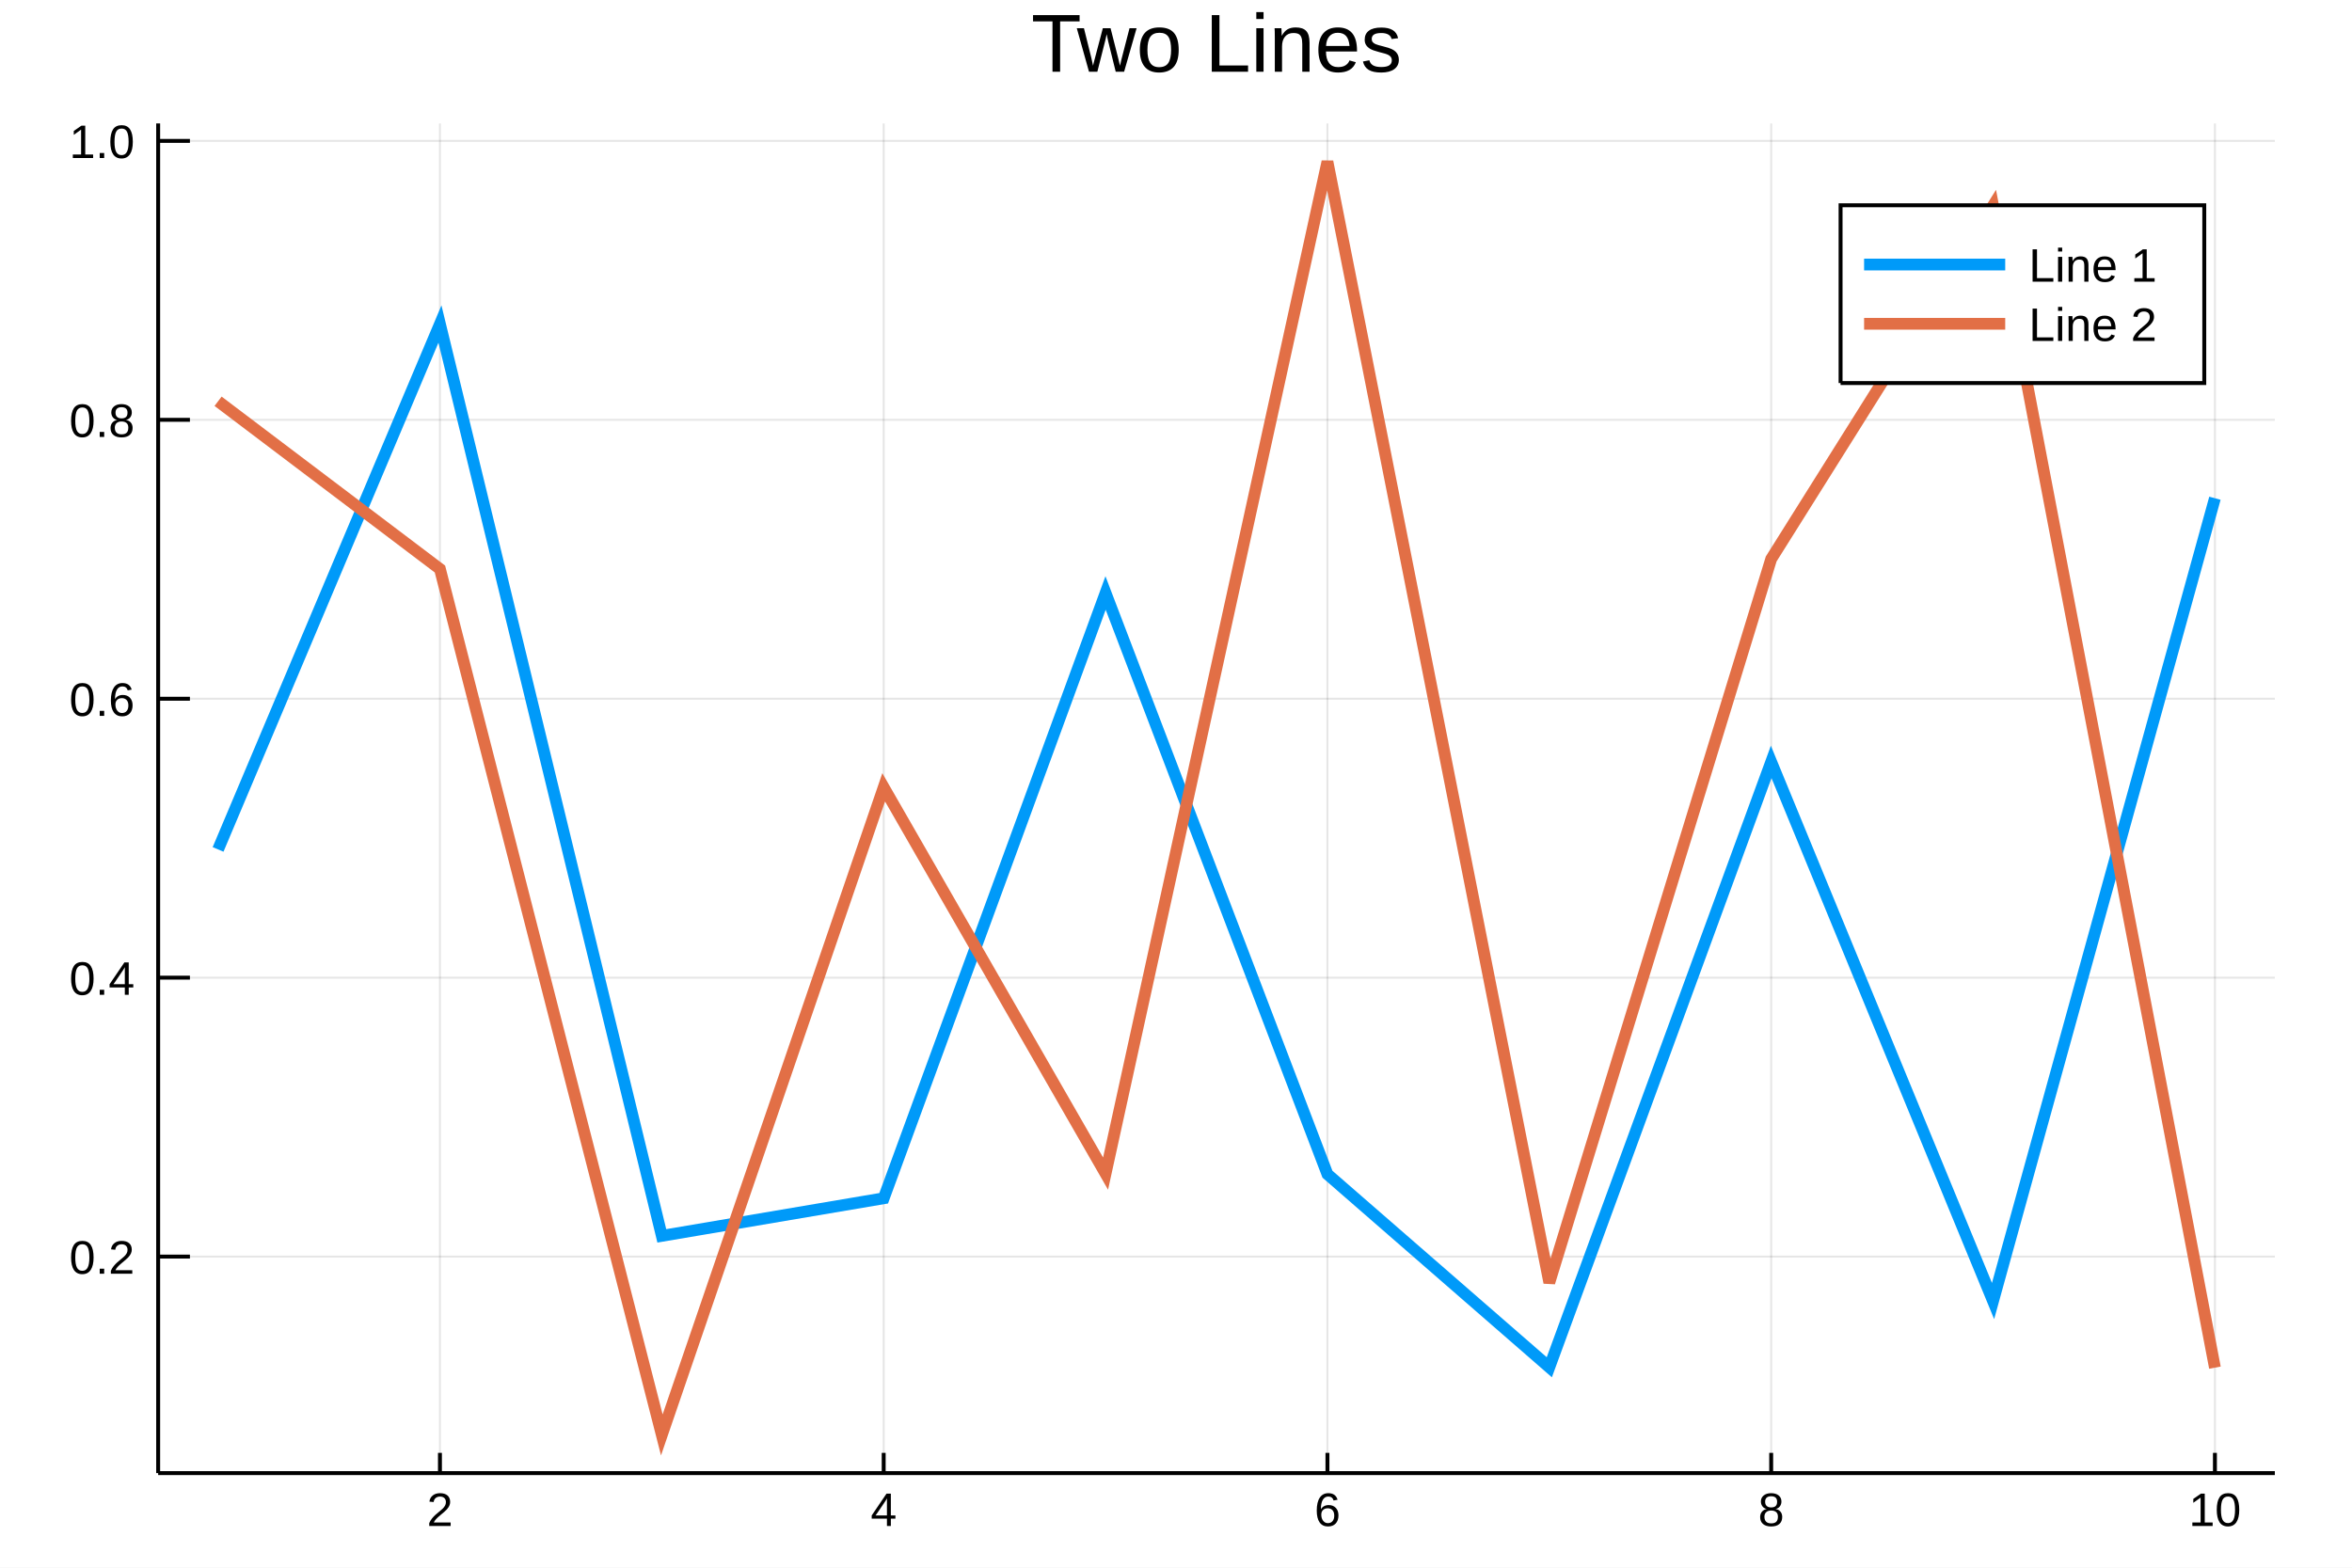
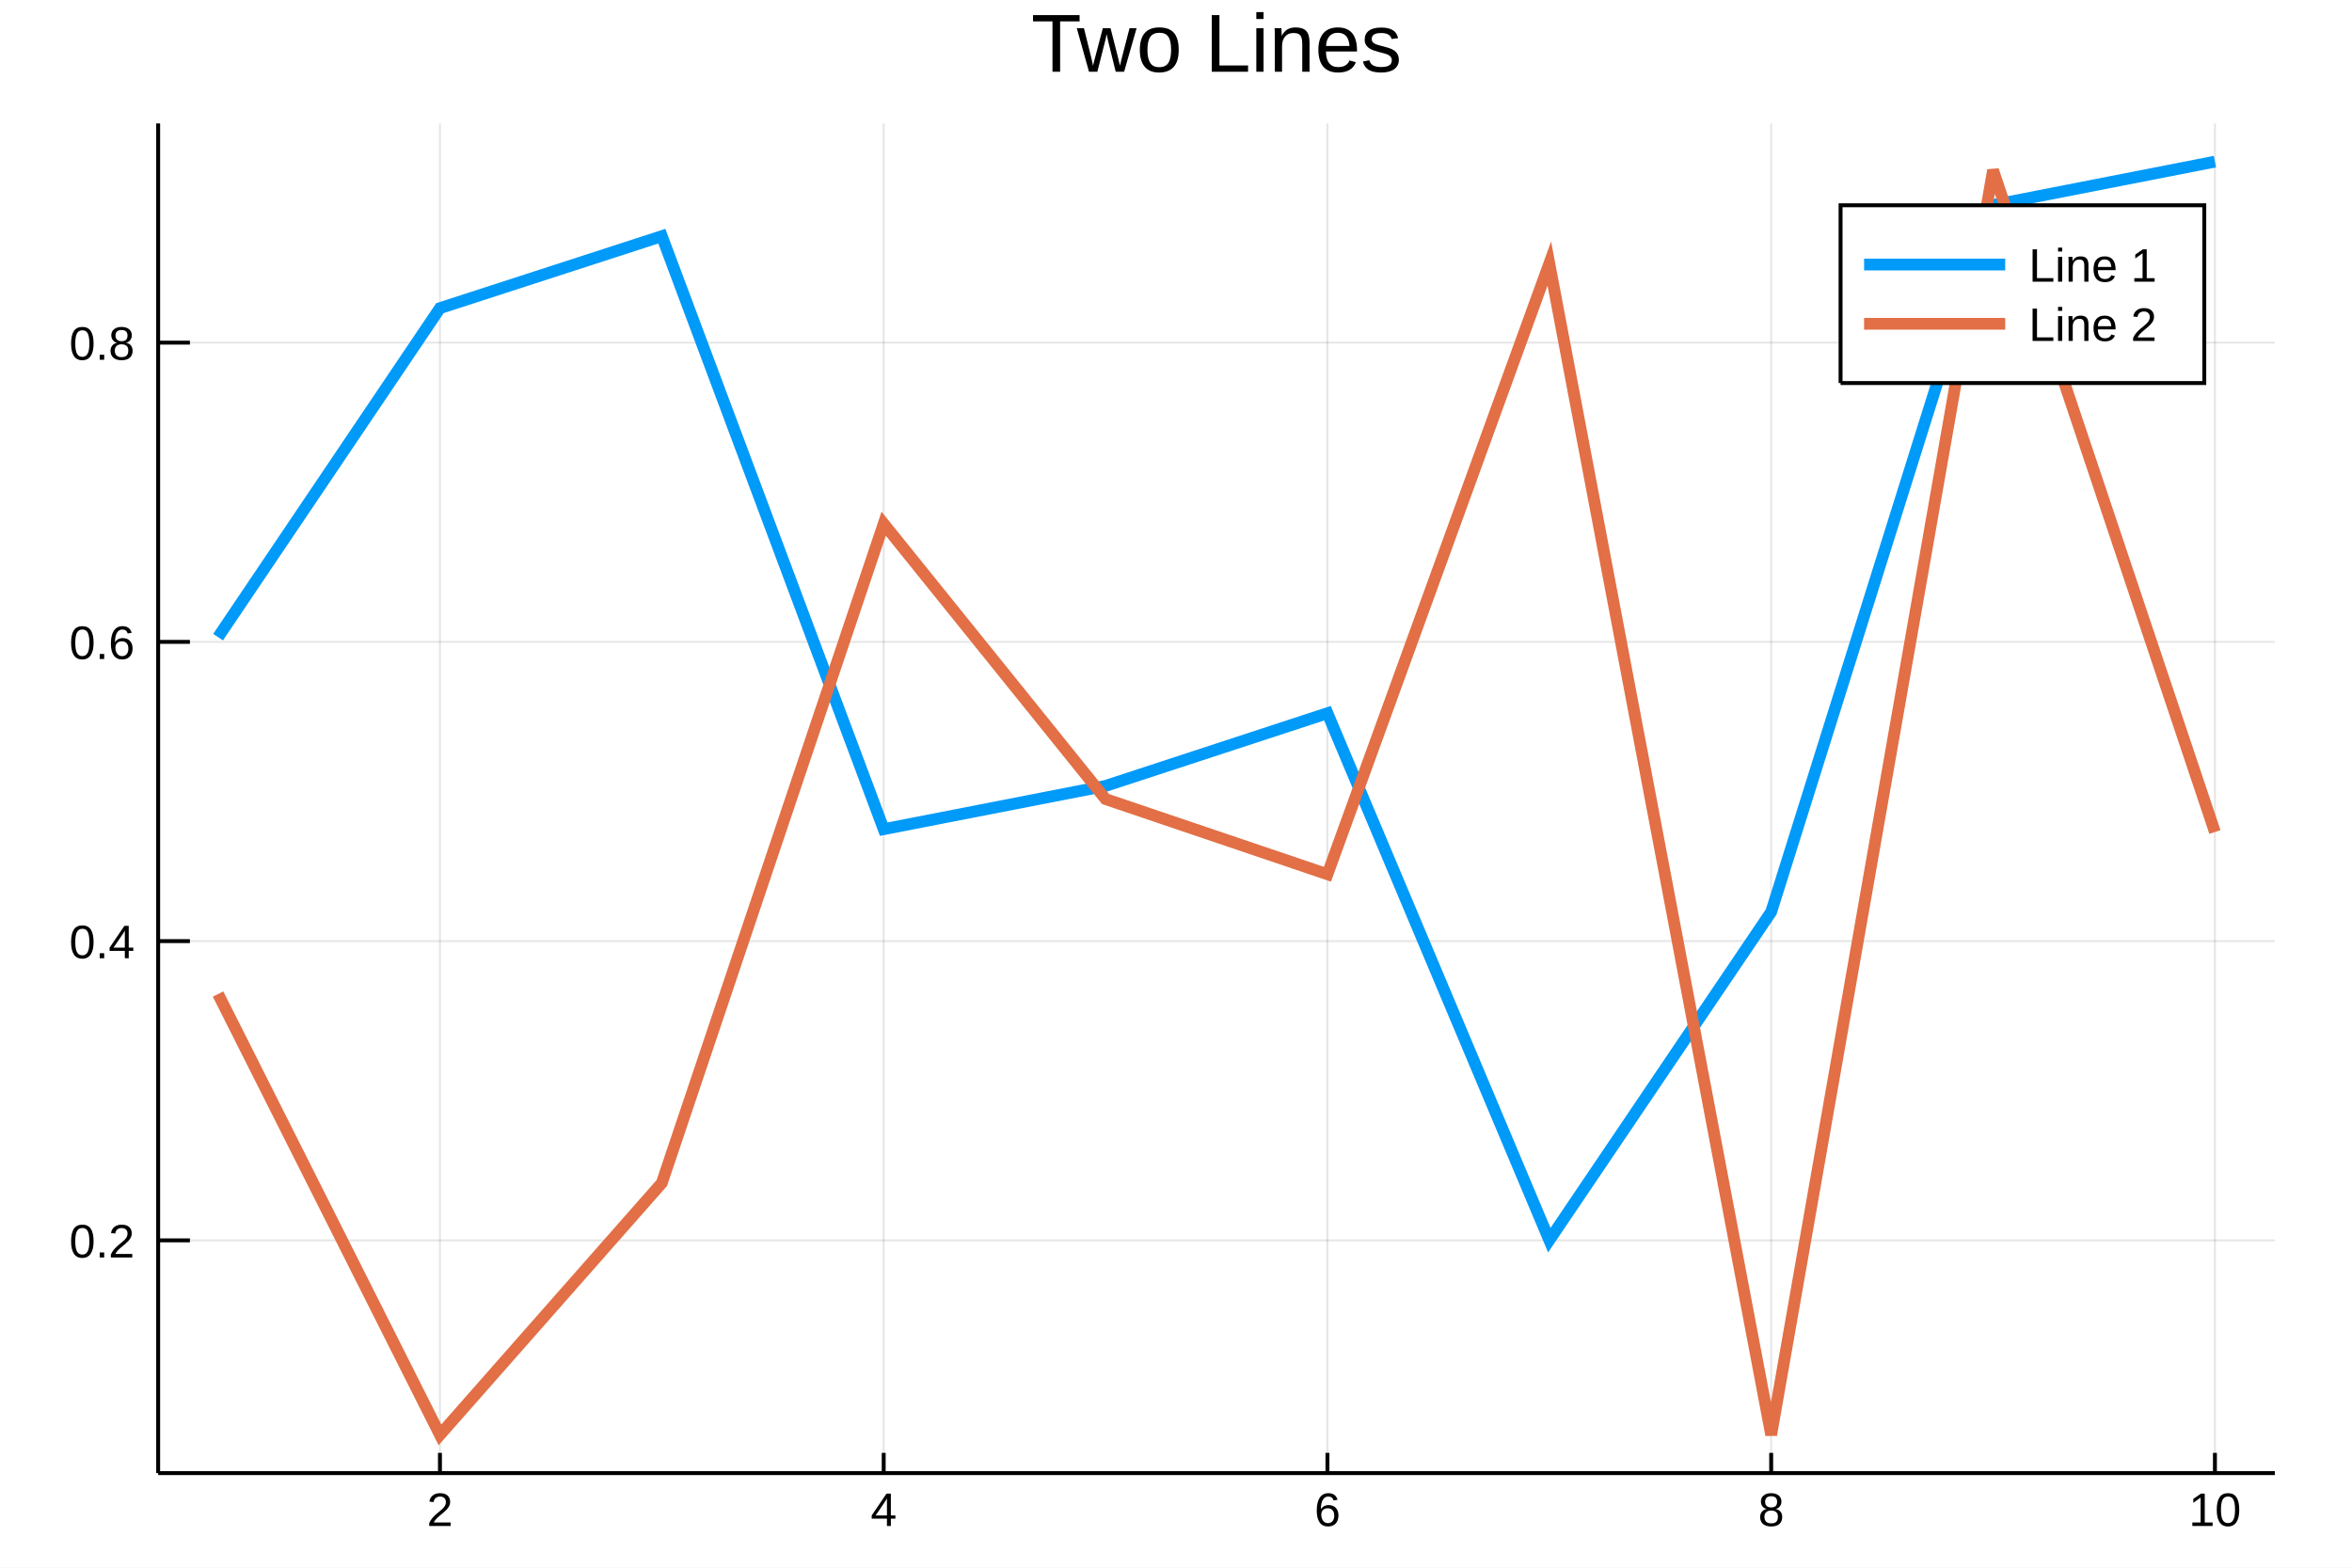
<svg xmlns="http://www.w3.org/2000/svg" width="600" height="400" viewBox="0 0 2400 1600">
  <defs>
-     <clipPath id="clip5300">
+     <clipPath id="clip1000">
      <rect x="0" y="0" width="2000" height="2000" />
    </clipPath>
  </defs>
  <defs>
-     <clipPath id="clip5301">
+     <clipPath id="clip1001">
      <rect x="0" y="0" width="2400" height="1600" />
    </clipPath>
  </defs>
-   <polygon clip-path="url(#clip5301)" points=" 0,1600 2400,1600 2400,0 0,0    " fill="#ffffff" fill-rule="evenodd" fill-opacity="1" />
+   <polygon clip-path="url(#clip1001)" points=" 0,1600 2400,1600 2400,0 0,0    " fill="#ffffff" fill-rule="evenodd" fill-opacity="1" />
  <defs>
-     <clipPath id="clip5302">
+     <clipPath id="clip1002">
      <rect x="480" y="0" width="1681" height="1600" />
    </clipPath>
  </defs>
-   <polygon clip-path="url(#clip5301)" points=" 161.394,1503.47 2321.26,1503.47 2321.26,125.984 161.394,125.984    " fill="#ffffff" fill-rule="evenodd" fill-opacity="1" />
+   <polygon clip-path="url(#clip1001)" points=" 161.394,1503.47 2321.26,1503.47 2321.26,125.984 161.394,125.984    " fill="#ffffff" fill-rule="evenodd" fill-opacity="1" />
  <defs>
-     <clipPath id="clip5303">
+     <clipPath id="clip1003">
      <rect x="161" y="125" width="2161" height="1378" />
    </clipPath>
  </defs>
-   <polyline clip-path="url(#clip5303)" style="stroke:#000000; stroke-width:2; stroke-opacity:0.1; fill:none" points="   448.923,1503.47 448.923,125.984    " />
-   <polyline clip-path="url(#clip5303)" style="stroke:#000000; stroke-width:2; stroke-opacity:0.1; fill:none" points="   901.725,1503.47 901.725,125.984    " />
-   <polyline clip-path="url(#clip5303)" style="stroke:#000000; stroke-width:2; stroke-opacity:0.1; fill:none" points="   1354.53,1503.47 1354.53,125.984    " />
-   <polyline clip-path="url(#clip5303)" style="stroke:#000000; stroke-width:2; stroke-opacity:0.1; fill:none" points="   1807.33,1503.47 1807.33,125.984    " />
-   <polyline clip-path="url(#clip5303)" style="stroke:#000000; stroke-width:2; stroke-opacity:0.1; fill:none" points="   2260.13,1503.47 2260.13,125.984    " />
-   <polyline clip-path="url(#clip5303)" style="stroke:#000000; stroke-width:2; stroke-opacity:0.1; fill:none" points="   161.394,1282.48 2321.26,1282.48    " />
-   <polyline clip-path="url(#clip5303)" style="stroke:#000000; stroke-width:2; stroke-opacity:0.1; fill:none" points="   161.394,997.811 2321.26,997.811    " />
-   <polyline clip-path="url(#clip5303)" style="stroke:#000000; stroke-width:2; stroke-opacity:0.1; fill:none" points="   161.394,713.141 2321.26,713.141    " />
-   <polyline clip-path="url(#clip5303)" style="stroke:#000000; stroke-width:2; stroke-opacity:0.1; fill:none" points="   161.394,428.471 2321.26,428.471    " />
-   <polyline clip-path="url(#clip5303)" style="stroke:#000000; stroke-width:2; stroke-opacity:0.1; fill:none" points="   161.394,143.8 2321.26,143.8    " />
-   <polyline clip-path="url(#clip5301)" style="stroke:#000000; stroke-width:4; stroke-opacity:1; fill:none" points="   161.394,1503.47 2321.26,1503.47    " />
-   <polyline clip-path="url(#clip5301)" style="stroke:#000000; stroke-width:4; stroke-opacity:1; fill:none" points="   161.394,1503.47 161.394,125.984    " />
-   <polyline clip-path="url(#clip5301)" style="stroke:#000000; stroke-width:4; stroke-opacity:1; fill:none" points="   448.923,1503.47 448.923,1482.81    " />
-   <polyline clip-path="url(#clip5301)" style="stroke:#000000; stroke-width:4; stroke-opacity:1; fill:none" points="   901.725,1503.47 901.725,1482.81    " />
-   <polyline clip-path="url(#clip5301)" style="stroke:#000000; stroke-width:4; stroke-opacity:1; fill:none" points="   1354.53,1503.47 1354.53,1482.81    " />
-   <polyline clip-path="url(#clip5301)" style="stroke:#000000; stroke-width:4; stroke-opacity:1; fill:none" points="   1807.33,1503.47 1807.33,1482.81    " />
-   <polyline clip-path="url(#clip5301)" style="stroke:#000000; stroke-width:4; stroke-opacity:1; fill:none" points="   2260.13,1503.47 2260.13,1482.81    " />
-   <polyline clip-path="url(#clip5301)" style="stroke:#000000; stroke-width:4; stroke-opacity:1; fill:none" points="   161.394,1282.48 193.792,1282.48    " />
-   <polyline clip-path="url(#clip5301)" style="stroke:#000000; stroke-width:4; stroke-opacity:1; fill:none" points="   161.394,997.811 193.792,997.811    " />
-   <polyline clip-path="url(#clip5301)" style="stroke:#000000; stroke-width:4; stroke-opacity:1; fill:none" points="   161.394,713.141 193.792,713.141    " />
-   <polyline clip-path="url(#clip5301)" style="stroke:#000000; stroke-width:4; stroke-opacity:1; fill:none" points="   161.394,428.471 193.792,428.471    " />
-   <polyline clip-path="url(#clip5301)" style="stroke:#000000; stroke-width:4; stroke-opacity:1; fill:none" points="   161.394,143.8 193.792,143.8    " />
-   <g clip-path="url(#clip5301)">
+   <polyline clip-path="url(#clip1003)" style="stroke:#000000; stroke-width:2; stroke-opacity:0.1; fill:none" points="   448.923,1503.47 448.923,125.984    " />
+   <polyline clip-path="url(#clip1003)" style="stroke:#000000; stroke-width:2; stroke-opacity:0.1; fill:none" points="   901.725,1503.47 901.725,125.984    " />
+   <polyline clip-path="url(#clip1003)" style="stroke:#000000; stroke-width:2; stroke-opacity:0.1; fill:none" points="   1354.53,1503.47 1354.53,125.984    " />
+   <polyline clip-path="url(#clip1003)" style="stroke:#000000; stroke-width:2; stroke-opacity:0.1; fill:none" points="   1807.33,1503.47 1807.33,125.984    " />
+   <polyline clip-path="url(#clip1003)" style="stroke:#000000; stroke-width:2; stroke-opacity:0.1; fill:none" points="   2260.13,1503.47 2260.13,125.984    " />
+   <polyline clip-path="url(#clip1003)" style="stroke:#000000; stroke-width:2; stroke-opacity:0.1; fill:none" points="   161.394,1265.92 2321.26,1265.92    " />
+   <polyline clip-path="url(#clip1003)" style="stroke:#000000; stroke-width:2; stroke-opacity:0.1; fill:none" points="   161.394,960.509 2321.26,960.509    " />
+   <polyline clip-path="url(#clip1003)" style="stroke:#000000; stroke-width:2; stroke-opacity:0.1; fill:none" points="   161.394,655.103 2321.26,655.103    " />
+   <polyline clip-path="url(#clip1003)" style="stroke:#000000; stroke-width:2; stroke-opacity:0.1; fill:none" points="   161.394,349.697 2321.26,349.697    " />
+   <polyline clip-path="url(#clip1001)" style="stroke:#000000; stroke-width:4; stroke-opacity:1; fill:none" points="   161.394,1503.47 2321.26,1503.47    " />
+   <polyline clip-path="url(#clip1001)" style="stroke:#000000; stroke-width:4; stroke-opacity:1; fill:none" points="   161.394,1503.47 161.394,125.984    " />
+   <polyline clip-path="url(#clip1001)" style="stroke:#000000; stroke-width:4; stroke-opacity:1; fill:none" points="   448.923,1503.47 448.923,1482.81    " />
+   <polyline clip-path="url(#clip1001)" style="stroke:#000000; stroke-width:4; stroke-opacity:1; fill:none" points="   901.725,1503.47 901.725,1482.81    " />
+   <polyline clip-path="url(#clip1001)" style="stroke:#000000; stroke-width:4; stroke-opacity:1; fill:none" points="   1354.53,1503.47 1354.53,1482.81    " />
+   <polyline clip-path="url(#clip1001)" style="stroke:#000000; stroke-width:4; stroke-opacity:1; fill:none" points="   1807.33,1503.47 1807.33,1482.81    " />
+   <polyline clip-path="url(#clip1001)" style="stroke:#000000; stroke-width:4; stroke-opacity:1; fill:none" points="   2260.13,1503.47 2260.13,1482.81    " />
+   <polyline clip-path="url(#clip1001)" style="stroke:#000000; stroke-width:4; stroke-opacity:1; fill:none" points="   161.394,1265.92 193.792,1265.92    " />
+   <polyline clip-path="url(#clip1001)" style="stroke:#000000; stroke-width:4; stroke-opacity:1; fill:none" points="   161.394,960.509 193.792,960.509    " />
+   <polyline clip-path="url(#clip1001)" style="stroke:#000000; stroke-width:4; stroke-opacity:1; fill:none" points="   161.394,655.103 193.792,655.103    " />
+   <polyline clip-path="url(#clip1001)" style="stroke:#000000; stroke-width:4; stroke-opacity:1; fill:none" points="   161.394,349.697 193.792,349.697    " />
+   <g clip-path="url(#clip1001)">
    <text style="fill:#000000; fill-opacity:1; font-family:Arial,Helvetica Neue,Helvetica,sans-serif; font-size:48px; text-anchor:middle;" transform="rotate(0, 448.923, 1557.47)" x="448.923" y="1557.47">2</text>
  </g>
-   <g clip-path="url(#clip5301)">
+   <g clip-path="url(#clip1001)">
    <text style="fill:#000000; fill-opacity:1; font-family:Arial,Helvetica Neue,Helvetica,sans-serif; font-size:48px; text-anchor:middle;" transform="rotate(0, 901.725, 1557.47)" x="901.725" y="1557.47">4</text>
  </g>
-   <g clip-path="url(#clip5301)">
+   <g clip-path="url(#clip1001)">
    <text style="fill:#000000; fill-opacity:1; font-family:Arial,Helvetica Neue,Helvetica,sans-serif; font-size:48px; text-anchor:middle;" transform="rotate(0, 1354.53, 1557.47)" x="1354.53" y="1557.47">6</text>
  </g>
-   <g clip-path="url(#clip5301)">
+   <g clip-path="url(#clip1001)">
    <text style="fill:#000000; fill-opacity:1; font-family:Arial,Helvetica Neue,Helvetica,sans-serif; font-size:48px; text-anchor:middle;" transform="rotate(0, 1807.33, 1557.47)" x="1807.33" y="1557.47">8</text>
  </g>
-   <g clip-path="url(#clip5301)">
+   <g clip-path="url(#clip1001)">
    <text style="fill:#000000; fill-opacity:1; font-family:Arial,Helvetica Neue,Helvetica,sans-serif; font-size:48px; text-anchor:middle;" transform="rotate(0, 2260.13, 1557.47)" x="2260.13" y="1557.47">10</text>
  </g>
-   <g clip-path="url(#clip5301)">
-     <text style="fill:#000000; fill-opacity:1; font-family:Arial,Helvetica Neue,Helvetica,sans-serif; font-size:48px; text-anchor:end;" transform="rotate(0, 137.394, 1299.98)" x="137.394" y="1299.98">0.2</text>
+   <g clip-path="url(#clip1001)">
+     <text style="fill:#000000; fill-opacity:1; font-family:Arial,Helvetica Neue,Helvetica,sans-serif; font-size:48px; text-anchor:end;" transform="rotate(0, 137.394, 1283.42)" x="137.394" y="1283.42">0.2</text>
  </g>
-   <g clip-path="url(#clip5301)">
-     <text style="fill:#000000; fill-opacity:1; font-family:Arial,Helvetica Neue,Helvetica,sans-serif; font-size:48px; text-anchor:end;" transform="rotate(0, 137.394, 1015.31)" x="137.394" y="1015.31">0.4</text>
+   <g clip-path="url(#clip1001)">
+     <text style="fill:#000000; fill-opacity:1; font-family:Arial,Helvetica Neue,Helvetica,sans-serif; font-size:48px; text-anchor:end;" transform="rotate(0, 137.394, 978.009)" x="137.394" y="978.009">0.4</text>
  </g>
-   <g clip-path="url(#clip5301)">
-     <text style="fill:#000000; fill-opacity:1; font-family:Arial,Helvetica Neue,Helvetica,sans-serif; font-size:48px; text-anchor:end;" transform="rotate(0, 137.394, 730.641)" x="137.394" y="730.641">0.6</text>
+   <g clip-path="url(#clip1001)">
+     <text style="fill:#000000; fill-opacity:1; font-family:Arial,Helvetica Neue,Helvetica,sans-serif; font-size:48px; text-anchor:end;" transform="rotate(0, 137.394, 672.603)" x="137.394" y="672.603">0.6</text>
  </g>
-   <g clip-path="url(#clip5301)">
-     <text style="fill:#000000; fill-opacity:1; font-family:Arial,Helvetica Neue,Helvetica,sans-serif; font-size:48px; text-anchor:end;" transform="rotate(0, 137.394, 445.971)" x="137.394" y="445.971">0.8</text>
+   <g clip-path="url(#clip1001)">
+     <text style="fill:#000000; fill-opacity:1; font-family:Arial,Helvetica Neue,Helvetica,sans-serif; font-size:48px; text-anchor:end;" transform="rotate(0, 137.394, 367.197)" x="137.394" y="367.197">0.8</text>
  </g>
-   <g clip-path="url(#clip5301)">
-     <text style="fill:#000000; fill-opacity:1; font-family:Arial,Helvetica Neue,Helvetica,sans-serif; font-size:48px; text-anchor:end;" transform="rotate(0, 137.394, 161.3)" x="137.394" y="161.3">1.0</text>
-   </g>
-   <g clip-path="url(#clip5301)">
+   <g clip-path="url(#clip1001)">
    <text style="fill:#000000; fill-opacity:1; font-family:Arial,Helvetica Neue,Helvetica,sans-serif; font-size:84px; text-anchor:middle;" transform="rotate(0, 1241.33, 73.2)" x="1241.33" y="73.2">Two Lines</text>
  </g>
-   <polyline clip-path="url(#clip5303)" style="stroke:#009af9; stroke-width:12; stroke-opacity:1; fill:none" points="   222.522,866.945 448.923,330.715 675.324,1261.34 901.725,1222.97 1128.13,605.209 1354.53,1198.39 1580.93,1395.43 1807.33,777.62 2033.73,1327.86 2260.13,508.513       " />
-   <polyline clip-path="url(#clip5303)" style="stroke:#e26f46; stroke-width:12; stroke-opacity:1; fill:none" points="   222.522,409.537 448.923,580.755 675.324,1464.49 901.725,803.545 1128.13,1197.8 1354.53,164.97 1580.93,1309.03 1807.33,570.479 2033.73,209.853 2260.13,1395.85       " />
-   <polygon clip-path="url(#clip5301)" points=" 1878.14,390.944 2249.26,390.944 2249.26,209.504 1878.14,209.504    " fill="#ffffff" fill-rule="evenodd" fill-opacity="1" />
-   <polyline clip-path="url(#clip5301)" style="stroke:#000000; stroke-width:4; stroke-opacity:1; fill:none" points="   1878.14,390.944 2249.26,390.944 2249.26,209.504 1878.14,209.504 1878.14,390.944    " />
-   <polyline clip-path="url(#clip5301)" style="stroke:#009af9; stroke-width:12; stroke-opacity:1; fill:none" points="   1902.14,269.984 2046.14,269.984    " />
-   <g clip-path="url(#clip5301)">
+   <polyline clip-path="url(#clip1003)" style="stroke:#009af9; stroke-width:12; stroke-opacity:1; fill:none" points="   222.522,650.274 448.923,314.491 675.324,241.036 901.725,846.266 1128.13,802.104 1354.53,727.916 1580.93,1265.73 1807.33,930.674 2033.73,209.277 2260.13,164.97       " />
+   <polyline clip-path="url(#clip1003)" style="stroke:#e26f46; stroke-width:12; stroke-opacity:1; fill:none" points="   222.522,1014.52 448.923,1464.43 675.324,1207.4 901.725,534.523 1128.13,815.554 1354.53,892.279 1580.93,268.997 1807.33,1464.49 2033.73,173.665 2260.13,849.178       " />
+   <polygon clip-path="url(#clip1001)" points=" 1878.14,390.944 2249.26,390.944 2249.26,209.504 1878.14,209.504    " fill="#ffffff" fill-rule="evenodd" fill-opacity="1" />
+   <polyline clip-path="url(#clip1001)" style="stroke:#000000; stroke-width:4; stroke-opacity:1; fill:none" points="   1878.14,390.944 2249.26,390.944 2249.26,209.504 1878.14,209.504 1878.14,390.944    " />
+   <polyline clip-path="url(#clip1001)" style="stroke:#009af9; stroke-width:12; stroke-opacity:1; fill:none" points="   1902.14,269.984 2046.14,269.984    " />
+   <g clip-path="url(#clip1001)">
    <text style="fill:#000000; fill-opacity:1; font-family:Arial,Helvetica Neue,Helvetica,sans-serif; font-size:48px; text-anchor:start;" transform="rotate(0, 2070.14, 287.484)" x="2070.14" y="287.484">Line 1</text>
  </g>
-   <polyline clip-path="url(#clip5301)" style="stroke:#e26f46; stroke-width:12; stroke-opacity:1; fill:none" points="   1902.14,330.464 2046.14,330.464    " />
-   <g clip-path="url(#clip5301)">
+   <polyline clip-path="url(#clip1001)" style="stroke:#e26f46; stroke-width:12; stroke-opacity:1; fill:none" points="   1902.14,330.464 2046.14,330.464    " />
+   <g clip-path="url(#clip1001)">
    <text style="fill:#000000; fill-opacity:1; font-family:Arial,Helvetica Neue,Helvetica,sans-serif; font-size:48px; text-anchor:start;" transform="rotate(0, 2070.14, 347.964)" x="2070.14" y="347.964">Line 2</text>
  </g>
</svg>
